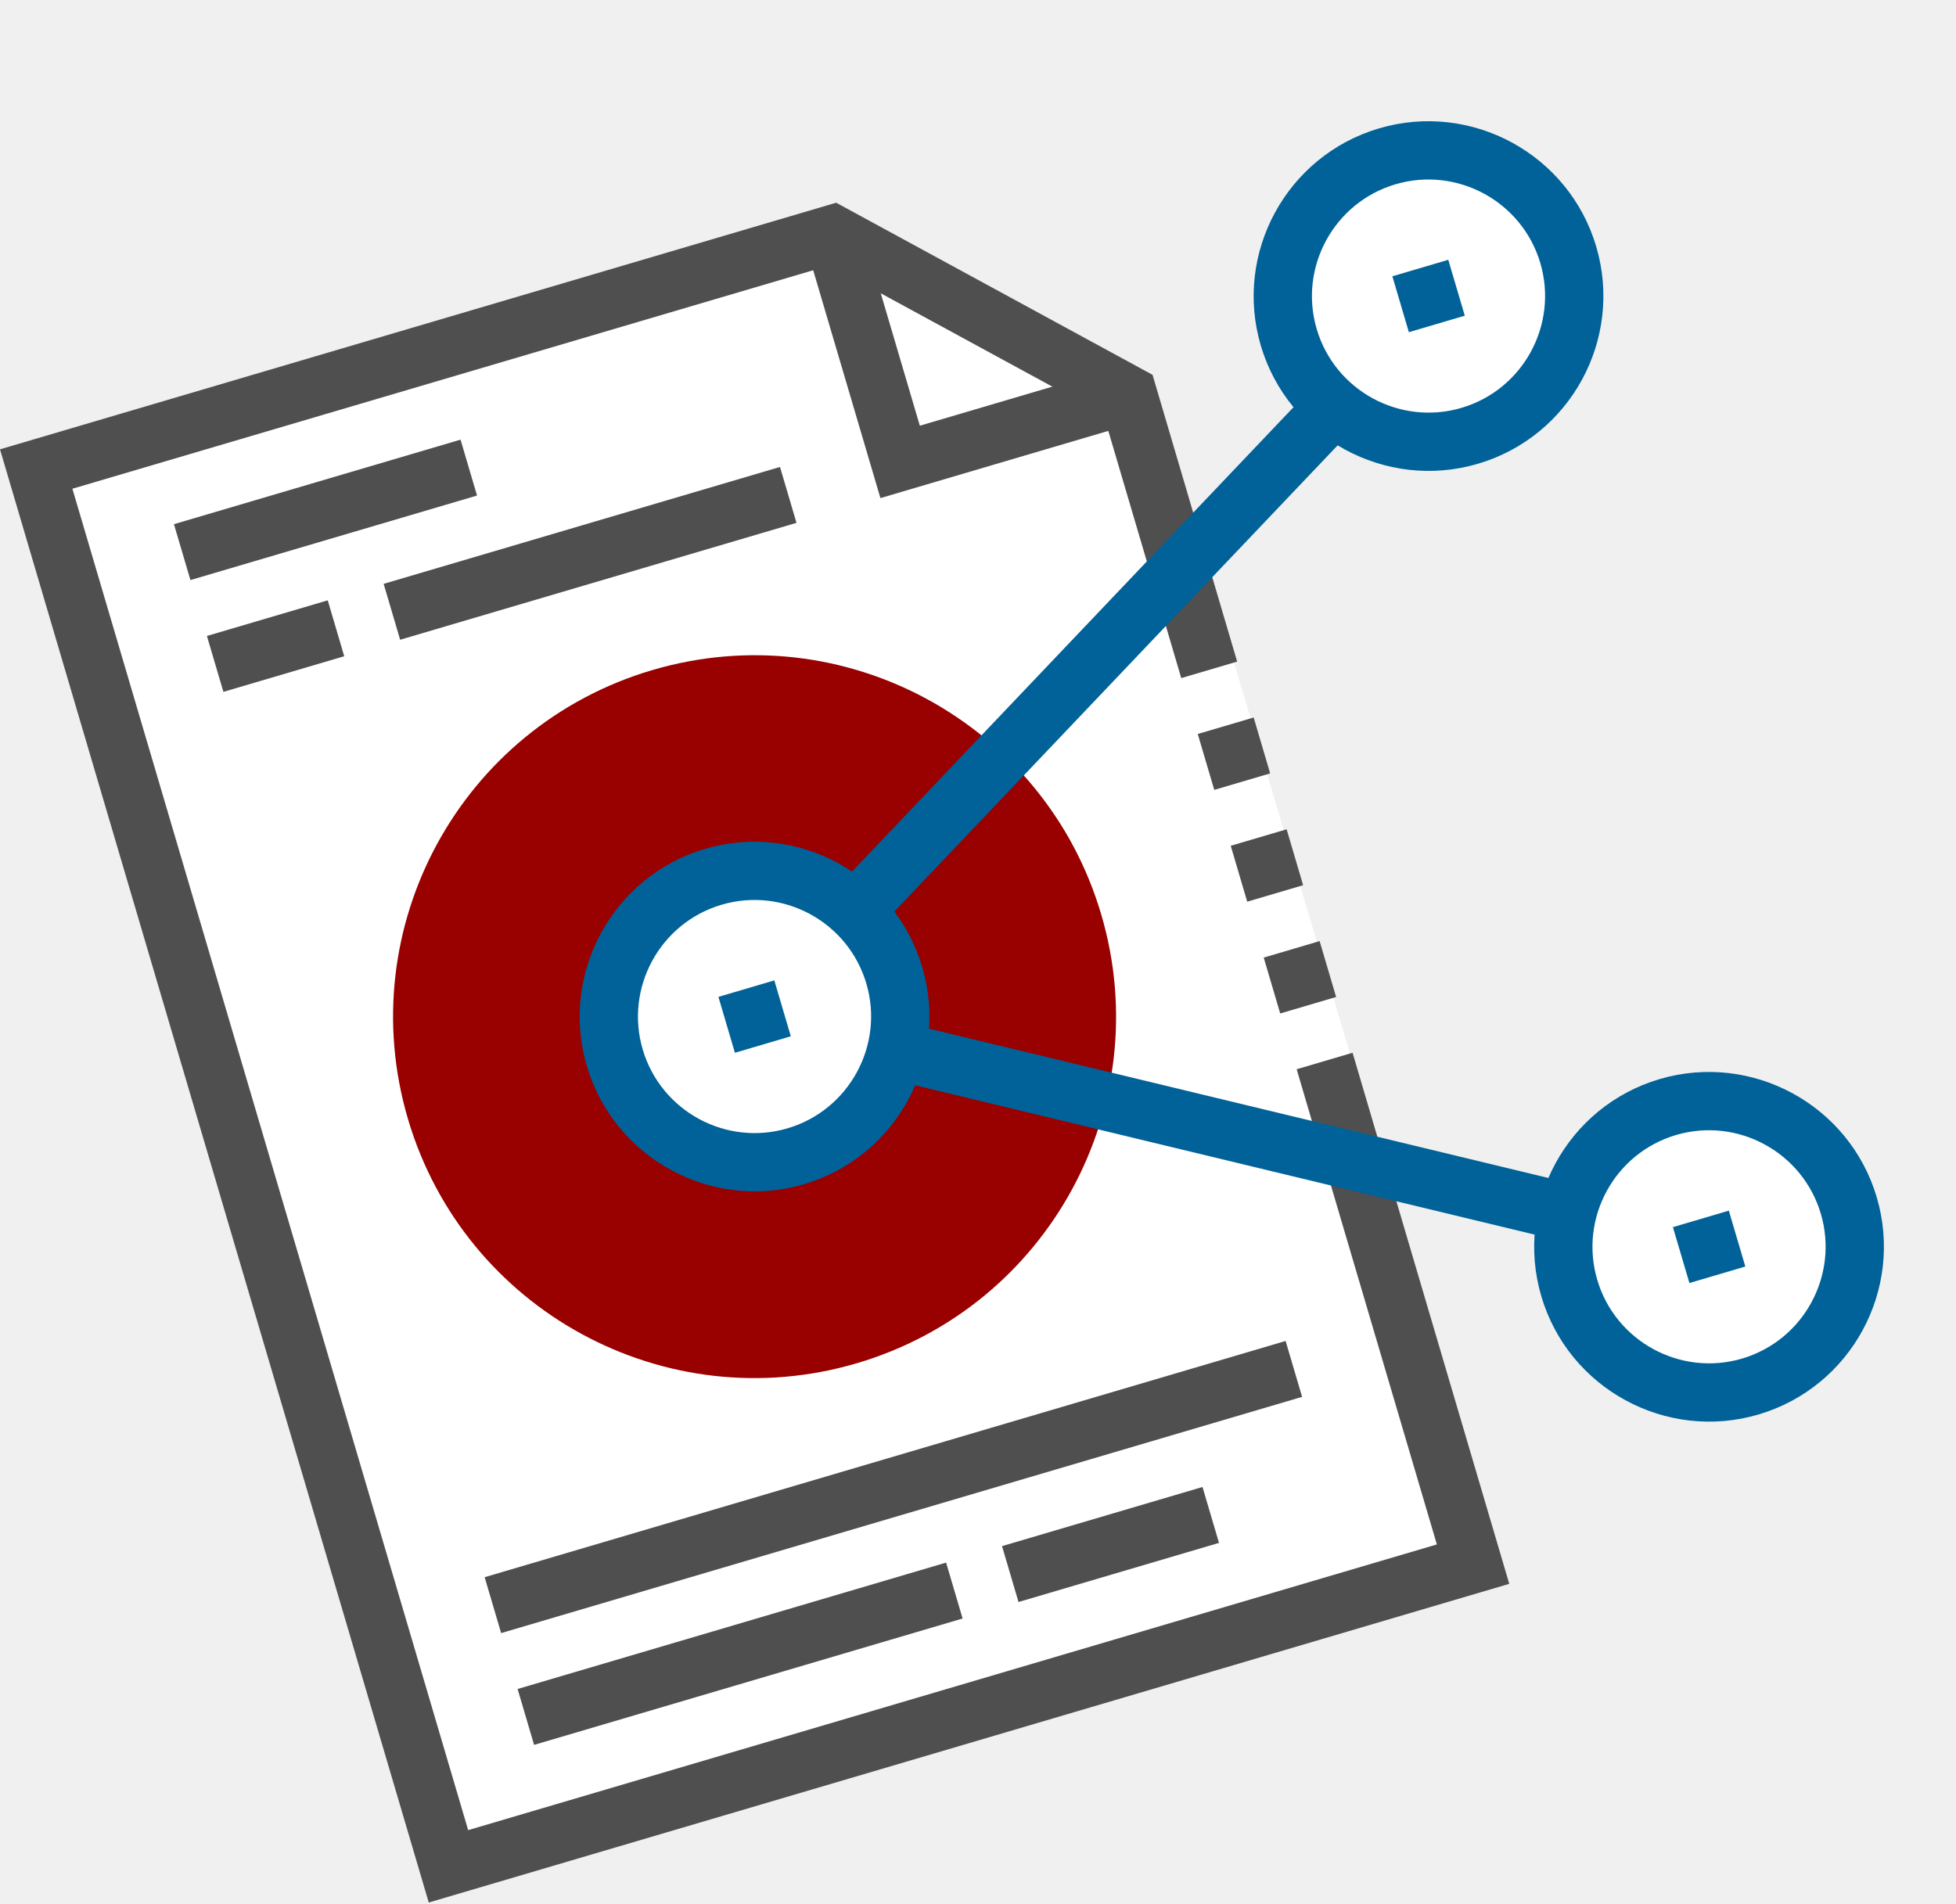
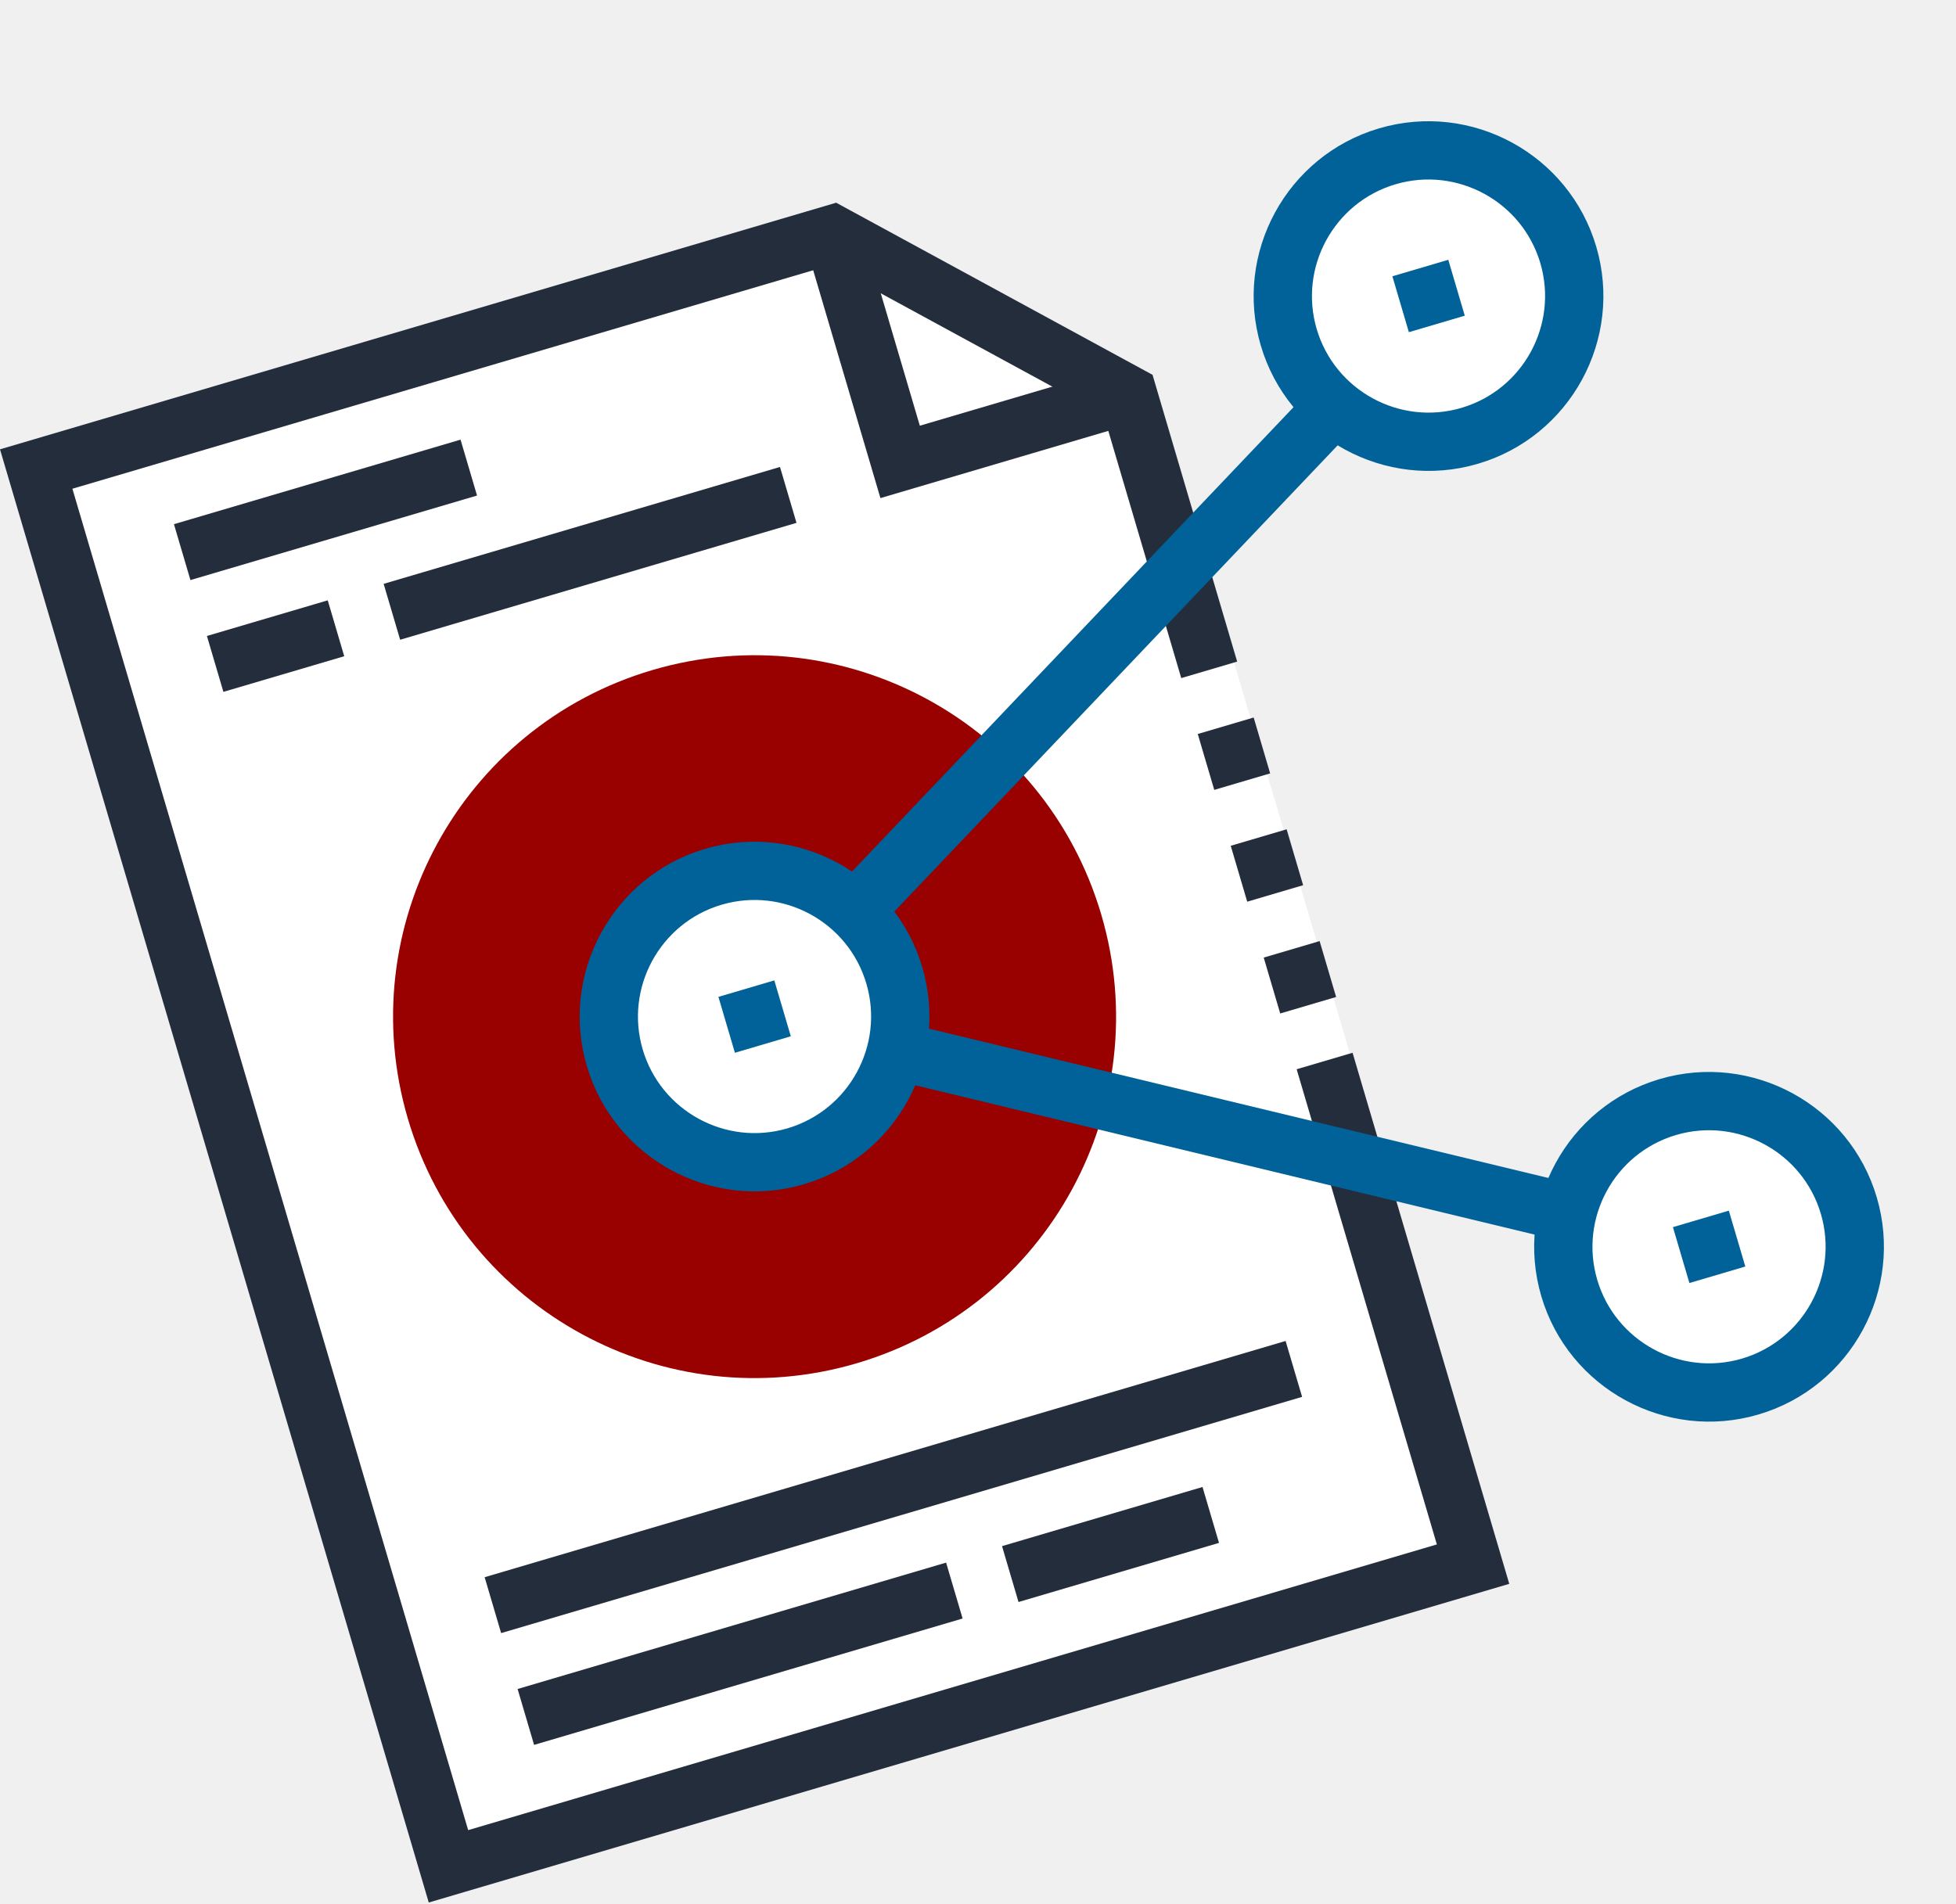
<svg xmlns="http://www.w3.org/2000/svg" width="415" height="404" viewBox="0 0 415 404" fill="none">
  <rect x="4" y="97.161" width="183.603" height="314.549" transform="rotate(-16.5049 4 97.1606)" fill="white" />
  <rect x="34.81" y="141.77" width="217.993" height="265.937" transform="rotate(-16.5049 34.8105 141.77)" fill="white" />
  <path d="M193.778 91.355L185.081 60.41L224.556 82.084L193.778 91.355Z" fill="white" />
  <circle cx="303" cy="63" r="28" fill="white" />
  <circle cx="363" cy="266" r="28" fill="white" />
-   <path d="M320.216 336.103L90.968 403.729L0 95.351L177.408 43.017L244.532 79.54L262.485 140.398L250.624 143.897L234.119 87.949L175.997 56.328L15.361 103.714L99.331 388.368L304.855 327.74L275.109 226.903L286.971 223.404L320.216 336.103Z" fill="#4F4F4F" />
-   <path d="M241.065 89.691L186.796 105.7L170.78 51.405L182.642 47.906L195.159 90.34L237.566 77.83L241.065 89.691Z" fill="#4F4F4F" />
-   <path d="M265.987 152.26L254.126 155.759L257.625 167.62L269.486 164.121L265.987 152.26Z" fill="#4F4F4F" />
-   <path d="M272.982 175.983L261.121 179.482L264.62 191.344L276.481 187.845L272.982 175.983Z" fill="#4F4F4F" />
-   <path d="M279.982 199.707L268.12 203.206L271.619 215.067L283.481 211.568L279.982 199.707Z" fill="#4F4F4F" />
-   <path d="M165.49 99.091L81.398 123.897L84.897 135.759L168.989 110.953L165.49 99.091Z" fill="#4F4F4F" />
-   <path d="M69.536 127.396L43.9 134.958L47.399 146.82L73.035 139.257L69.536 127.396Z" fill="#4F4F4F" />
-   <path d="M97.712 93.298L36.905 111.235L40.404 123.097L101.211 105.159L97.712 93.298Z" fill="#4F4F4F" />
-   <path d="M200.733 331.598L109.819 358.417L113.318 370.279L204.232 343.46L200.733 331.598Z" fill="#4F4F4F" />
-   <path d="M255.133 315.552L212.597 328.1L216.096 339.961L258.632 327.413L255.133 315.552Z" fill="#4F4F4F" />
-   <path d="M272.764 284.563L102.825 334.694L106.324 346.556L276.263 296.425L272.764 284.563Z" fill="#4F4F4F" />
+   <path d="M320.216 336.103L90.968 403.729L0 95.351L177.408 43.017L244.532 79.54L262.485 140.398L250.624 143.897L234.119 87.949L175.997 56.328L15.361 103.714L99.331 388.368L304.855 327.74L275.109 226.903L286.971 223.404L320.216 336.103Z" fill="#242D3C" />
+   <path d="M241.065 89.691L186.796 105.7L170.78 51.405L182.642 47.906L195.159 90.34L237.566 77.83L241.065 89.691Z" fill="#242D3C" />
+   <path d="M265.987 152.26L254.126 155.759L257.625 167.62L269.486 164.121L265.987 152.26Z" fill="#242D3C" />
+   <path d="M272.982 175.983L261.121 179.482L264.62 191.344L276.481 187.845L272.982 175.983Z" fill="#242D3C" />
+   <path d="M279.982 199.707L268.12 203.206L271.619 215.067L283.481 211.568L279.982 199.707Z" fill="#242D3C" />
+   <path d="M165.49 99.091L81.398 123.897L84.897 135.759L168.989 110.953L165.49 99.091Z" fill="#242D3C" />
+   <path d="M69.536 127.396L43.9 134.958L47.399 146.82L73.035 139.257L69.536 127.396Z" fill="#242D3C" />
+   <path d="M97.712 93.298L36.905 111.235L40.404 123.097L101.211 105.159L97.712 93.298Z" fill="#242D3C" />
+   <path d="M200.733 331.598L109.819 358.417L113.318 370.279L204.232 343.46L200.733 331.598Z" fill="#242D3C" />
+   <path d="M255.133 315.552L212.597 328.1L216.096 339.961L258.632 327.413L255.133 315.552Z" fill="#242D3C" />
+   <path d="M272.764 284.563L102.825 334.694L106.324 346.556L276.263 296.425L272.764 284.563Z" fill="#242D3C" />
  <path d="M138.401 142.196C97.777 154.18 74.566 196.815 86.549 237.439C98.533 278.064 141.168 301.275 181.792 289.291C222.417 277.307 245.628 234.672 233.644 194.048C221.661 153.424 179.025 130.213 138.401 142.196ZM168.833 245.359C152.449 250.192 135.273 240.82 130.448 224.462C125.622 208.103 134.987 190.902 151.345 186.077C167.703 181.251 184.897 190.59 189.73 206.974C194.563 223.358 185.217 240.526 168.833 245.359Z" fill="#990000" />
  <path d="M164.286 208.046L152.425 211.545L155.924 223.407L167.785 219.908L164.286 208.046Z" fill="#006298" />
  <path d="M307.279 55.13L295.417 58.629L298.916 70.491L310.778 66.992L307.279 55.13Z" fill="#006298" />
  <path d="M366.802 256.908L354.94 260.407L358.439 272.268L370.301 268.769L366.802 256.908Z" fill="#006298" />
  <path d="M170.584 251.303C150.97 257.089 130.288 245.829 124.502 226.215C118.716 206.601 129.976 185.919 149.59 180.133C169.204 174.347 189.886 185.606 195.672 205.22C201.458 224.835 190.225 245.509 170.584 251.303ZM153.089 191.994C140.013 195.852 132.507 209.64 136.364 222.716C140.221 235.792 154.009 243.299 167.085 239.441C180.162 235.584 187.668 221.796 183.811 208.72C179.953 195.643 166.191 188.129 153.089 191.994Z" fill="#006298" />
  <path d="M278.58 82.052L176.906 189.003L185.869 197.524L287.543 90.572L278.58 82.052Z" fill="#006298" />
  <path d="M191.662 216.977L188.762 228.999L331.174 263.34L334.073 251.317L191.662 216.977Z" fill="#006298" />
  <path d="M313.581 98.413C293.967 104.199 273.285 92.939 267.499 73.325C261.713 53.71 272.973 33.029 292.587 27.242C312.201 21.456 332.883 32.716 338.669 52.33C344.455 71.945 333.222 92.619 313.581 98.413ZM296.086 39.104C283.01 42.962 275.503 56.749 279.361 69.826C283.218 82.902 297.006 90.408 310.082 86.551C323.159 82.694 330.665 68.906 326.807 55.83C322.95 42.753 309.162 35.247 296.086 39.104Z" fill="#006298" />
-   <path d="M373.1 300.165C353.486 305.951 332.804 294.691 327.018 275.077C321.232 255.462 332.491 234.781 352.106 228.994C371.72 223.208 392.402 234.468 398.188 254.082C403.974 273.697 392.74 294.371 373.1 300.165ZM355.605 240.856C342.529 244.713 335.022 258.501 338.88 271.578C342.737 284.654 356.525 292.16 369.601 288.303C382.677 284.445 390.183 270.658 386.326 257.581C382.469 244.505 368.681 236.999 355.605 240.856Z" fill="#006298" />
+   <path d="M373.1 300.165C353.486 305.951 332.804 294.691 327.018 275.077C321.232 255.462 332.491 234.781 352.106 228.994C371.72 223.208 392.402 234.468 398.188 254.082C403.974 273.697 392.74 294.371 373.1 300.165ZM355.605 240.856C342.529 244.713 335.022 258.501 338.88 271.578C342.737 284.654 356.525 292.16 369.601 288.303C382.677 284.445 390.184 270.658 386.326 257.581C382.469 244.505 368.681 236.999 355.605 240.856Z" fill="#006298" />
</svg>
